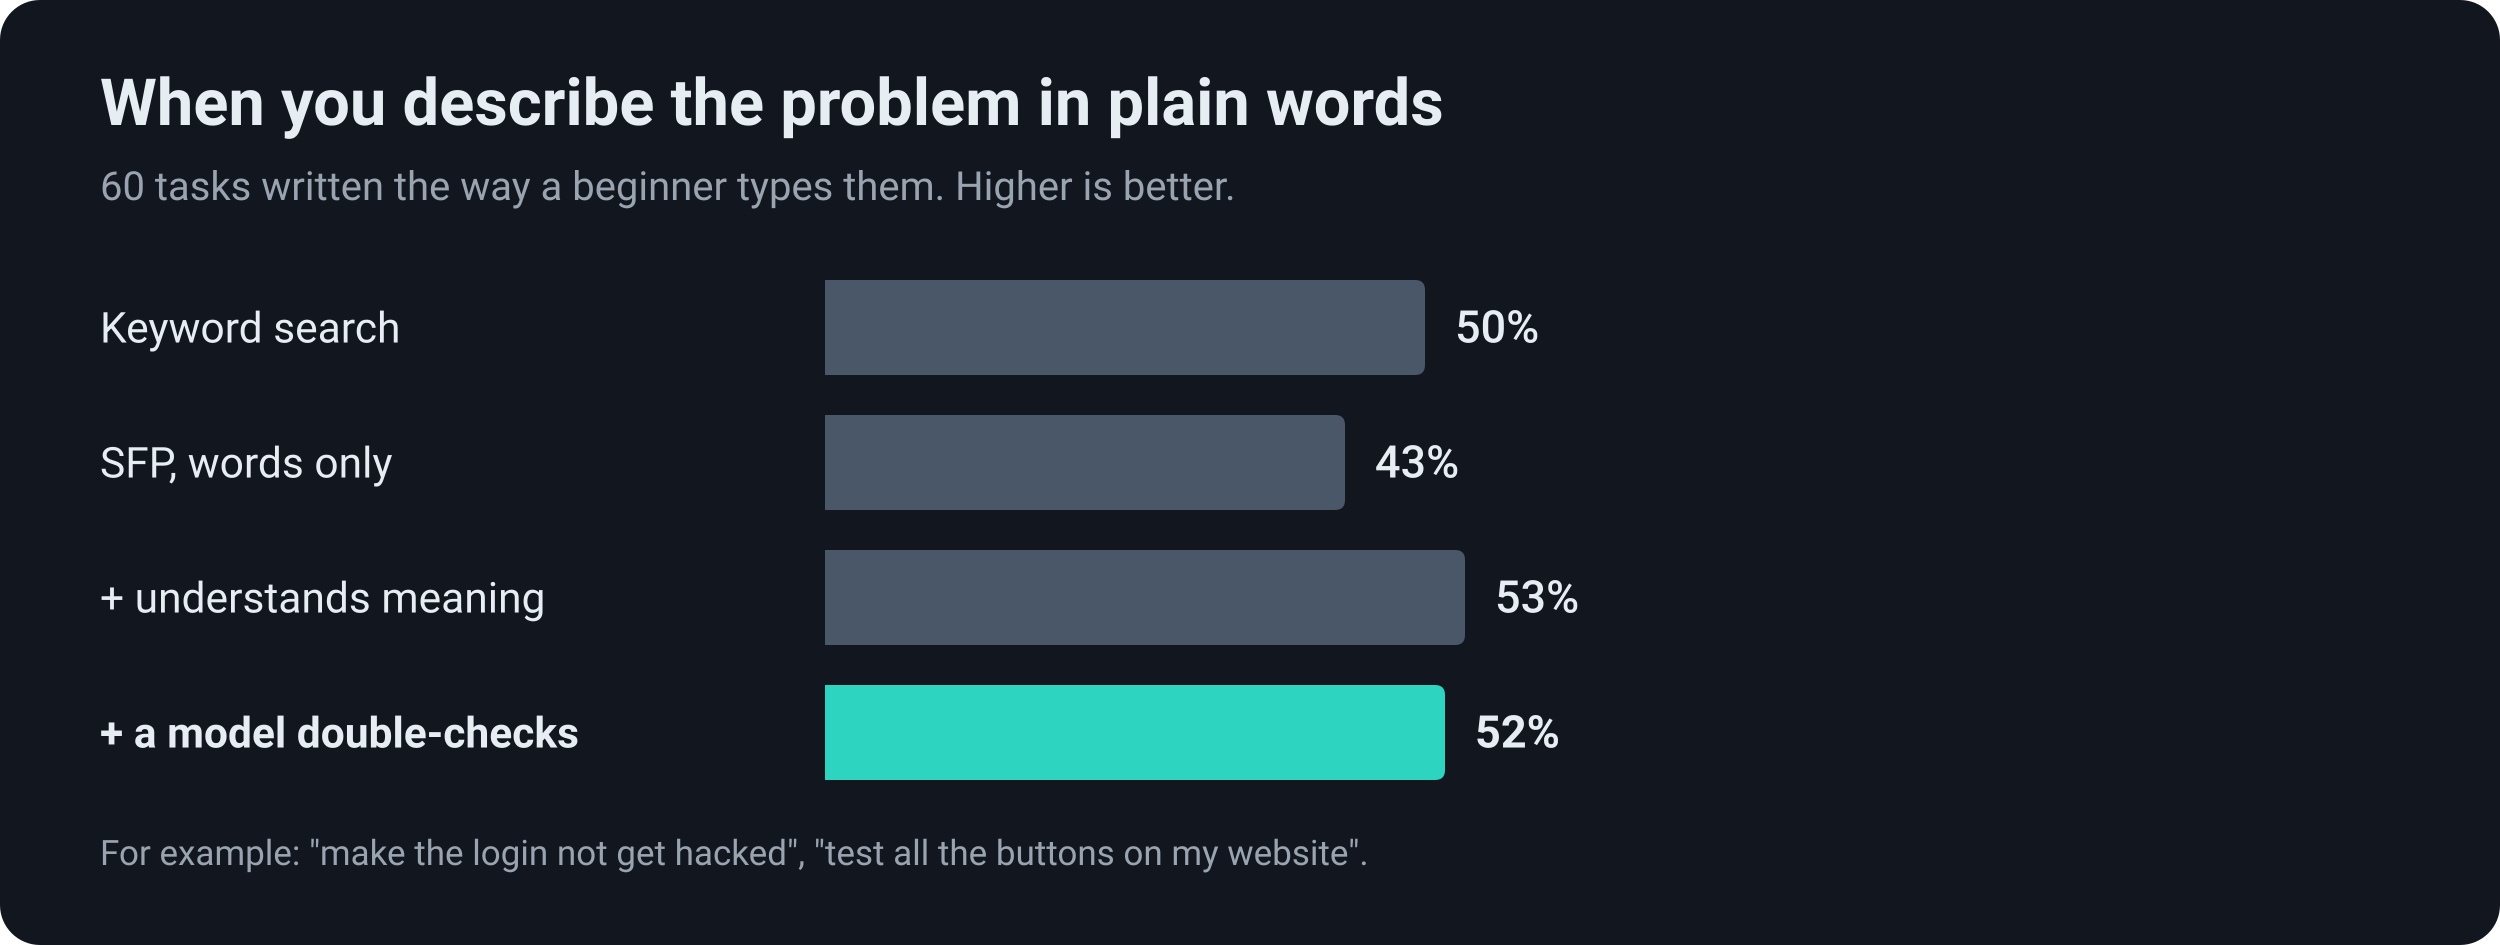
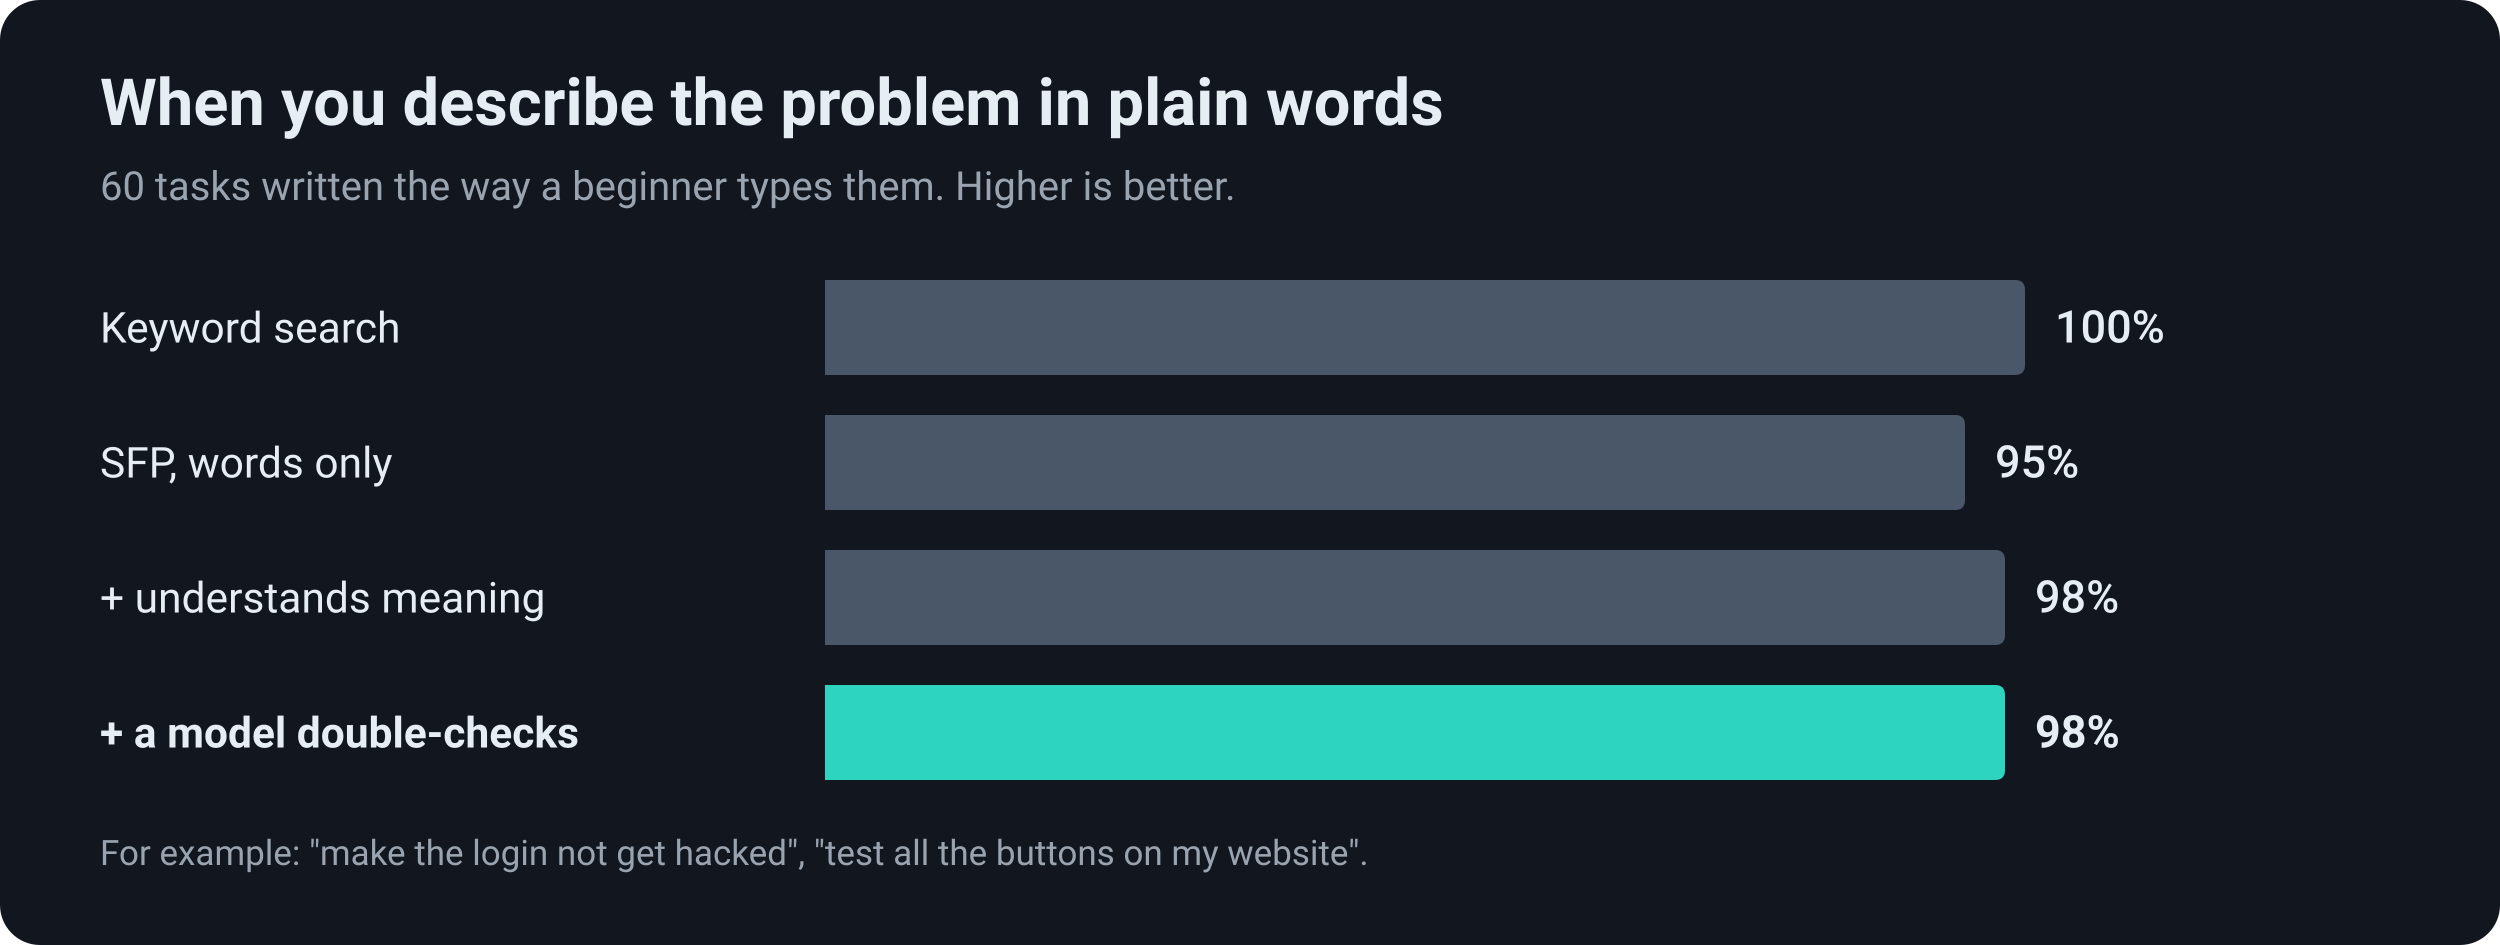
<svg xmlns="http://www.w3.org/2000/svg" width="1000" height="378" viewBox="0 0 1000 378" role="img" aria-labelledby="t d">
  <rect width="1000" height="378" rx="16" fill="#12171f" />
  <text x="40" y="50" font-family="ui-sans-serif, system-ui, -apple-system, 'Segoe UI', Roboto, 'Helvetica Neue', Arial, sans-serif" font-size="26" font-weight="700" fill="#e6edf3" text-anchor="start">When you describe the problem in plain words</text>
  <text x="40" y="80" font-family="ui-sans-serif, system-ui, -apple-system, 'Segoe UI', Roboto, 'Helvetica Neue', Arial, sans-serif" font-size="16" font-weight="400" fill="#9aa4b0" text-anchor="start">60 tasks written the way a beginner types them. Higher is better.</text>
  <text x="40" y="137.0" font-family="ui-sans-serif, system-ui, -apple-system, 'Segoe UI', Roboto, 'Helvetica Neue', Arial, sans-serif" font-size="17" font-weight="400" fill="#e6edf3" text-anchor="start">Keyword search</text>
-   <path d="M330.0 112.0 H566.0 Q570.0 112.0 570.0 116.0 V146.0 Q570.0 150.0 566.0 150.0 H330.0 Z" fill="#4a5768" />
-   <text x="582.0" y="137.0" font-family="ui-sans-serif, system-ui, -apple-system, 'Segoe UI', Roboto, 'Helvetica Neue', Arial, sans-serif" font-size="18" font-weight="500" fill="#e6edf3" text-anchor="start">50%</text>
+   <path d="M330.0 112.0 H806.0 Q810.0 112.0 810.0 116.0 V146.0 Q810.0 150.0 806.0 150.0 H330.0 Z" fill="#4a5768" />
+   <text x="822.0" y="137.0" font-family="ui-sans-serif, system-ui, -apple-system, 'Segoe UI', Roboto, 'Helvetica Neue', Arial, sans-serif" font-size="18" font-weight="500" fill="#e6edf3" text-anchor="start">100%</text>
  <text x="40" y="191.0" font-family="ui-sans-serif, system-ui, -apple-system, 'Segoe UI', Roboto, 'Helvetica Neue', Arial, sans-serif" font-size="17" font-weight="400" fill="#e6edf3" text-anchor="start">SFP, words only</text>
-   <path d="M330.0 166.0 H534.0 Q538.0 166.0 538.0 170.0 V200.0 Q538.0 204.0 534.0 204.0 H330.0 Z" fill="#4a5768" />
-   <text x="549.984" y="191.0" font-family="ui-sans-serif, system-ui, -apple-system, 'Segoe UI', Roboto, 'Helvetica Neue', Arial, sans-serif" font-size="18" font-weight="500" fill="#e6edf3" text-anchor="start">43%</text>
+   <path d="M330.0 166.0 H782.0 Q786.0 166.0 786.0 170.0 V200.0 Q786.0 204.0 782.0 204.0 H330.0 Z" fill="#4a5768" />
+   <text x="798.0" y="191.0" font-family="ui-sans-serif, system-ui, -apple-system, 'Segoe UI', Roboto, 'Helvetica Neue', Arial, sans-serif" font-size="18" font-weight="500" fill="#e6edf3" text-anchor="start">95%</text>
  <text x="40" y="245.0" font-family="ui-sans-serif, system-ui, -apple-system, 'Segoe UI', Roboto, 'Helvetica Neue', Arial, sans-serif" font-size="17" font-weight="400" fill="#e6edf3" text-anchor="start">+ understands meaning</text>
-   <path d="M330.0 220.0 H582.0 Q586.0 220.0 586.0 224.0 V254.0 Q586.0 258.0 582.0 258.0 H330.0 Z" fill="#4a5768" />
-   <text x="597.984" y="245.0" font-family="ui-sans-serif, system-ui, -apple-system, 'Segoe UI', Roboto, 'Helvetica Neue', Arial, sans-serif" font-size="18" font-weight="500" fill="#e6edf3" text-anchor="start">53%</text>
+   <path d="M330.0 220.0 H798.0 Q802.0 220.0 802.0 224.0 V254.0 Q802.0 258.0 798.0 258.0 H330.0 Z" fill="#4a5768" />
+   <text x="813.984" y="245.0" font-family="ui-sans-serif, system-ui, -apple-system, 'Segoe UI', Roboto, 'Helvetica Neue', Arial, sans-serif" font-size="18" font-weight="500" fill="#e6edf3" text-anchor="start">98%</text>
  <text x="40" y="299.0" font-family="ui-sans-serif, system-ui, -apple-system, 'Segoe UI', Roboto, 'Helvetica Neue', Arial, sans-serif" font-size="17" font-weight="700" fill="#e6edf3" text-anchor="start">+ a model double-checks</text>
-   <path d="M330.0 274.0 H574.0 Q578.0 274.0 578.0 278.0 V308.0 Q578.0 312.0 574.0 312.0 H330.0 Z" fill="#2dd4bf" />
-   <text x="590.016" y="299.0" font-family="ui-sans-serif, system-ui, -apple-system, 'Segoe UI', Roboto, 'Helvetica Neue', Arial, sans-serif" font-size="18" font-weight="700" fill="#e6edf3" text-anchor="start">52%</text>
+   <path d="M330.0 274.0 H798.0 Q802.0 274.0 802.0 278.0 V308.0 Q802.0 312.0 798.0 312.0 H330.0 Z" fill="#2dd4bf" />
+   <text x="813.984" y="299.0" font-family="ui-sans-serif, system-ui, -apple-system, 'Segoe UI', Roboto, 'Helvetica Neue', Arial, sans-serif" font-size="18" font-weight="700" fill="#e6edf3" text-anchor="start">98%</text>
  <text x="40" y="346" font-family="ui-sans-serif, system-ui, -apple-system, 'Segoe UI', Roboto, 'Helvetica Neue', Arial, sans-serif" font-size="14" font-weight="400" fill="#9aa4b0" text-anchor="start">For example: "make the login not get hacked", "test all the buttons on my website".</text>
</svg>
